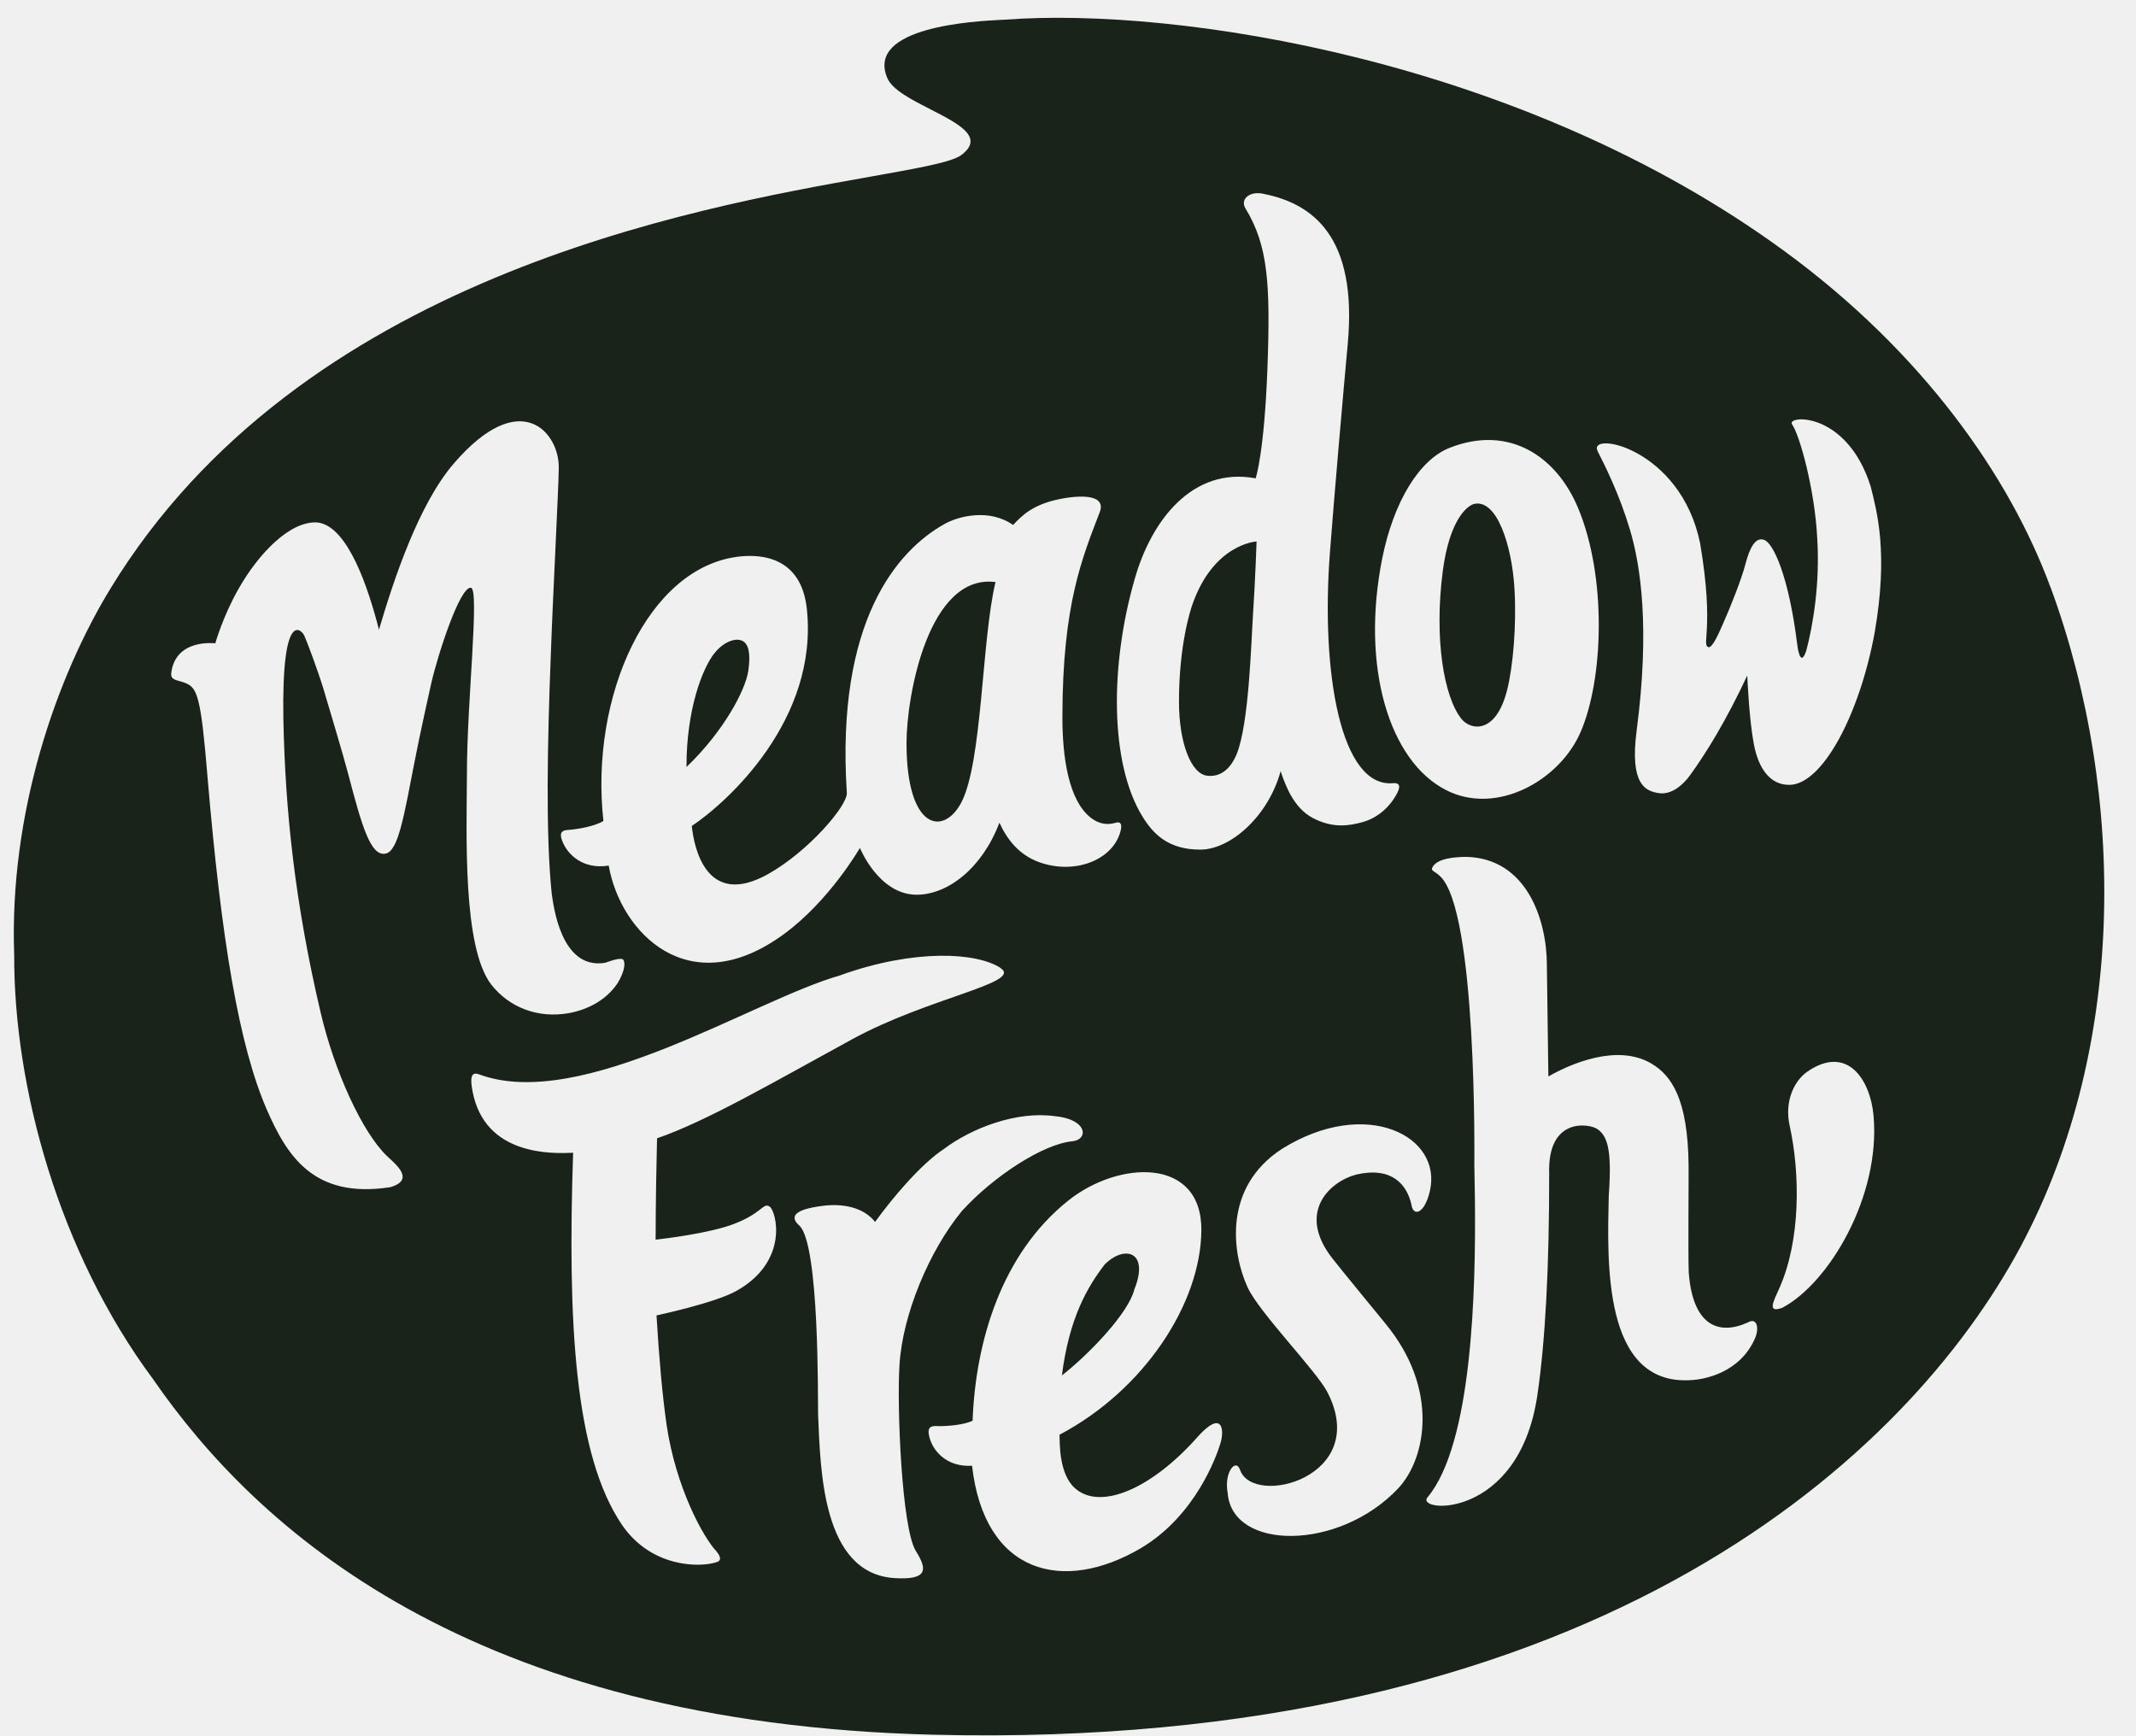
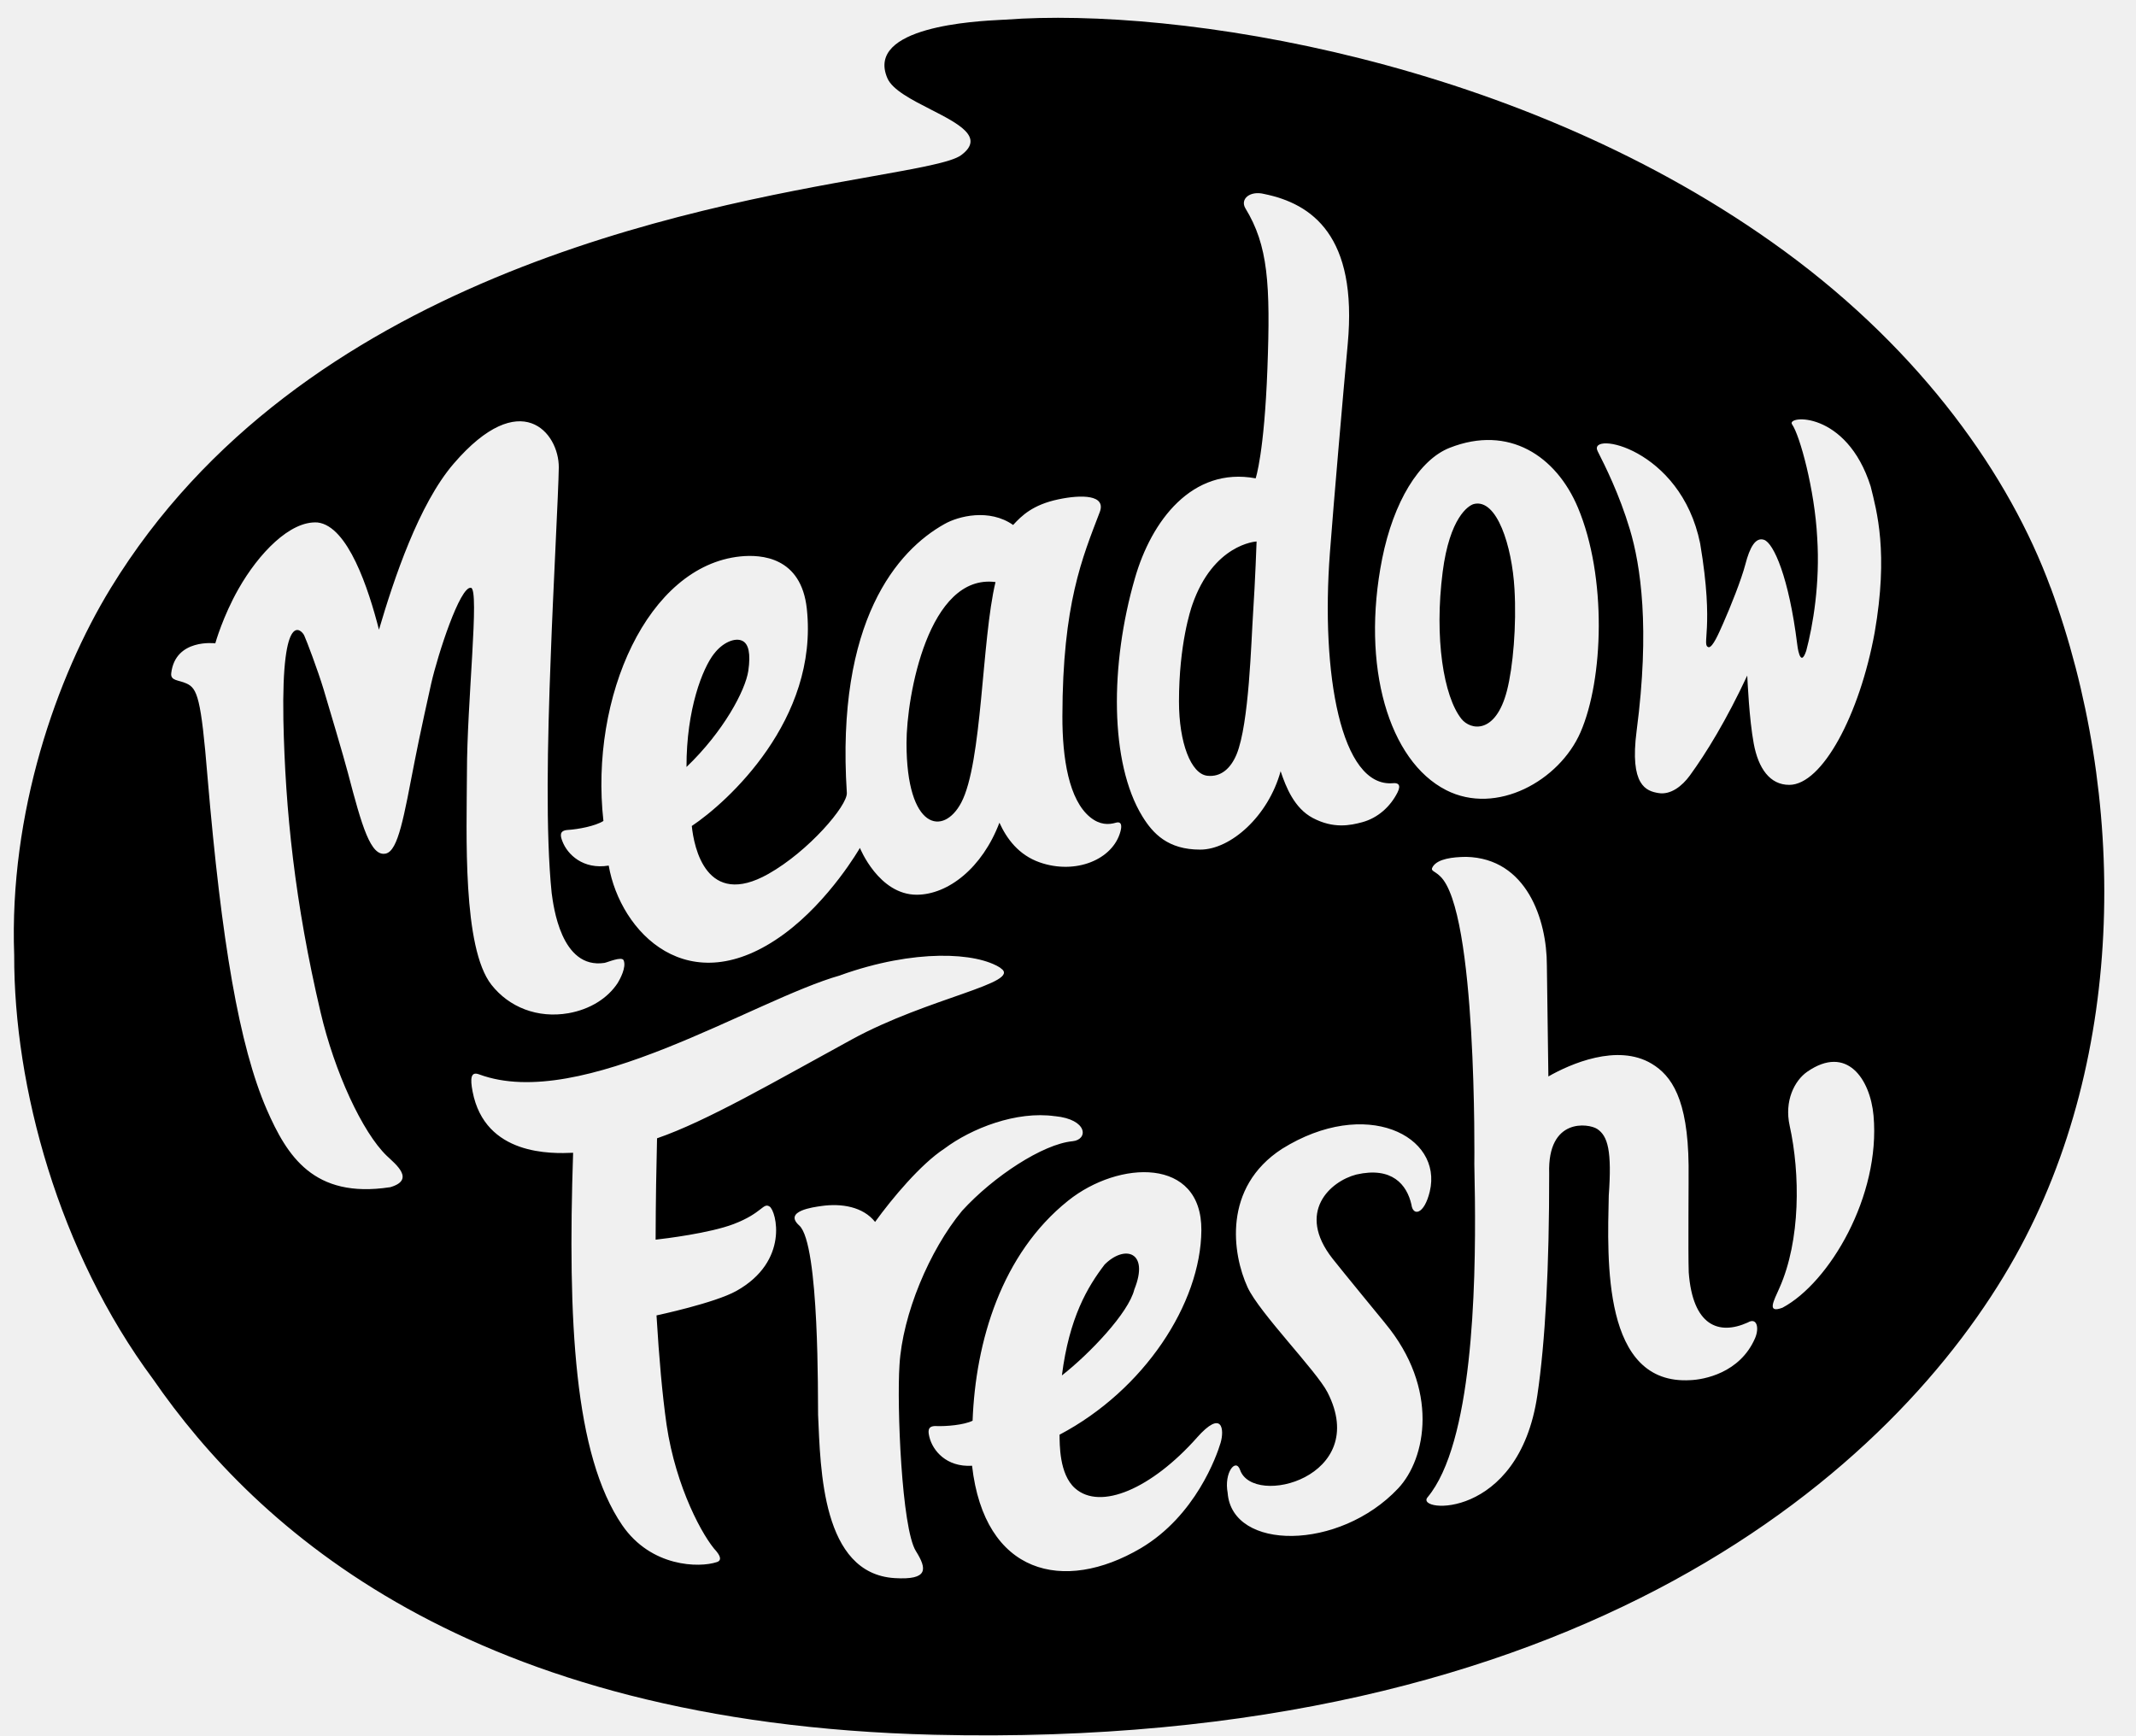
<svg xmlns="http://www.w3.org/2000/svg" width="48" height="39" viewBox="0 0 48 39" fill="none">
  <g clip-path="url(#clip0_4016_326)">
-     <path fill-rule="evenodd" clip-rule="evenodd" d="M22.599 0.441C26.427 0.154 34.191 1.318 40.104 5.647C43.207 7.919 45.16 10.704 46.079 13.201H46.081C47.79 17.846 47.82 23.705 45.284 28.242C42.637 32.977 35.567 39.337 20.993 38.986C10.526 38.735 5.747 34.336 3.442 30.998C1.315 28.134 0.31 24.42 0.319 21.464C0.202 18.274 1.266 15.216 2.489 13.216C6.75 6.247 15.534 4.686 19.562 3.97C20.644 3.777 21.384 3.646 21.599 3.487C22.14 3.086 21.539 2.779 20.909 2.457C20.488 2.242 20.054 2.019 19.942 1.759C19.439 0.598 21.928 0.475 22.499 0.446C22.546 0.444 22.581 0.442 22.599 0.441ZM23.706 25.085C22.842 24.962 21.831 25.357 21.221 25.815C20.691 26.162 20.048 26.931 19.665 27.461C19.396 27.121 18.912 27.037 18.449 27.105C18.283 27.129 17.597 27.216 17.961 27.542C18.419 27.952 18.376 31.488 18.384 31.797C18.439 33.011 18.465 35.366 20.106 35.466C20.865 35.512 20.834 35.262 20.582 34.859C20.26 34.345 20.153 31.575 20.213 30.681C20.28 29.54 20.885 28.1 21.62 27.211C22.327 26.436 23.438 25.71 24.101 25.648C24.458 25.614 24.452 25.157 23.706 25.084V25.085ZM26.997 27.649C27.009 26 25.143 26.073 24.005 26.982C22.502 28.182 21.922 30.155 21.856 31.929C21.66 32.025 21.266 32.058 21.035 32.049C20.834 32.041 20.856 32.176 20.886 32.298C20.96 32.598 21.264 32.975 21.844 32.941C22.122 35.384 23.9 35.815 25.636 34.794C26.867 34.064 27.341 32.721 27.429 32.426C27.516 32.131 27.471 31.662 26.896 32.31H26.897C25.879 33.454 24.73 33.954 24.158 33.447C23.799 33.129 23.814 32.448 23.81 32.243C25.708 31.243 26.985 29.297 26.997 27.649ZM22.486 21.755C21.949 21.401 20.55 21.321 18.885 21.917V21.919C16.933 22.468 13.068 24.999 10.766 24.145C10.581 24.076 10.562 24.229 10.62 24.531C10.898 25.978 12.402 25.928 12.879 25.907C12.753 29.703 12.905 32.7 13.982 34.276C14.633 35.225 15.716 35.235 16.102 35.108C16.179 35.087 16.232 35.027 16.102 34.867C15.807 34.555 15.19 33.443 14.979 32.018C14.882 31.331 14.811 30.528 14.753 29.562C14.766 29.559 16.059 29.285 16.548 29.012C17.747 28.341 17.442 27.213 17.295 27.116C17.147 27.02 17.134 27.262 16.487 27.509C15.951 27.714 14.941 27.837 14.733 27.86C14.735 26.983 14.75 26.175 14.765 25.582C15.892 25.193 17.418 24.301 19.142 23.36C20.865 22.418 22.988 22.089 22.486 21.758V21.755ZM32.13 26.777C32.428 25.528 30.694 24.644 28.809 25.819C27.471 26.688 27.692 28.181 28.035 28.929C28.299 29.504 29.587 30.811 29.833 31.294C30.805 33.197 28.162 33.882 27.867 33.035C27.77 32.757 27.502 33.096 27.588 33.551V33.553C27.689 34.853 30.092 34.861 31.42 33.449C32.048 32.781 32.351 31.212 31.124 29.735L31.125 29.735C31.12 29.729 30.14 28.536 29.944 28.285C29.123 27.238 29.895 26.547 30.48 26.396C31.281 26.213 31.615 26.623 31.717 27.069C31.75 27.34 32.005 27.3 32.13 26.777ZM32.949 19.257C32.637 19.26 32.315 19.301 32.201 19.472C32.131 19.579 32.233 19.566 32.359 19.689C33.197 20.459 33.132 26.102 33.131 26.159L33.144 26.935C33.166 28.977 33.09 32.441 32.079 33.651C31.792 33.995 34.13 34.175 34.547 31.358C34.725 30.158 34.816 28.468 34.813 26.372V26.371C34.773 25.11 35.699 25.248 35.889 25.37C36.133 25.529 36.224 25.864 36.152 26.868C36.121 28.315 36.001 31.136 37.987 31.017C38.281 31.006 39.096 30.863 39.438 30.078C39.539 29.848 39.483 29.599 39.277 29.721C38.617 30.019 38.037 29.789 37.949 28.594C37.933 28.142 37.95 26.433 37.946 26.187C37.929 24.694 37.561 24.173 37.117 23.906C36.346 23.443 35.28 23.914 34.795 24.192C34.785 23.399 34.772 22.562 34.761 21.69C34.761 20.674 34.31 19.289 32.949 19.257ZM24.819 28.423C25.269 27.968 25.835 28.122 25.491 28.978C25.363 29.505 24.482 30.427 23.863 30.911C24.027 29.614 24.439 28.921 24.82 28.423H24.819ZM42.102 25.072C42.027 24.25 41.503 23.469 40.613 24.085C40.325 24.285 40.094 24.742 40.217 25.298C40.455 26.378 40.464 27.874 39.988 28.944C39.851 29.252 39.701 29.521 40.056 29.389C41.109 28.827 42.263 26.878 42.102 25.072ZM12.557 10.507C12.564 9.723 11.702 8.668 10.196 10.419C9.413 11.326 8.851 13.013 8.516 14.152C8.282 13.233 7.82 11.822 7.137 11.742C6.518 11.698 5.81 12.442 5.361 13.232C5.009 13.852 4.843 14.441 4.838 14.458C4.835 14.458 3.941 14.343 3.848 15.128C3.827 15.304 4.014 15.279 4.19 15.36C4.434 15.47 4.518 15.677 4.664 17.469C4.978 21.166 5.374 23.504 5.995 24.936C6.45 25.975 7.044 26.942 8.758 26.682V26.684C9.35 26.518 8.883 26.159 8.691 25.975C8.144 25.448 7.518 24.092 7.203 22.745C6.626 20.285 6.41 18.214 6.368 16.174C6.324 13.62 6.792 14.177 6.837 14.283C6.887 14.389 7.14 15.058 7.27 15.486C7.36 15.786 7.73 17.028 7.819 17.372C8.135 18.579 8.331 19.257 8.669 19.183C8.951 19.12 9.076 18.351 9.32 17.098C9.41 16.625 9.682 15.385 9.69 15.361C9.837 14.715 10.338 13.166 10.584 13.21C10.78 13.247 10.493 15.777 10.493 17.361C10.487 18.744 10.389 21.296 11.043 22.131C11.439 22.636 12.08 22.892 12.777 22.77C13.253 22.685 13.654 22.44 13.883 22.088C13.929 22.012 14.082 21.736 14.014 21.581C13.972 21.486 13.646 21.63 13.583 21.64C12.604 21.787 12.436 20.351 12.397 20.07C12.261 18.741 12.3 16.708 12.377 14.737C12.427 13.309 12.552 11.011 12.557 10.507ZM24.713 11.51C24.863 11.118 24.306 11.112 23.784 11.222C23.206 11.344 22.96 11.589 22.767 11.798C22.231 11.422 21.536 11.599 21.224 11.777C20.169 12.366 18.78 13.948 19.03 17.819C19.046 18.106 18.171 19.13 17.267 19.64C15.869 20.429 15.594 19.039 15.546 18.563C16.34 18.034 18.398 16.178 18.131 13.683C18.006 12.513 17.105 12.457 16.636 12.505C14.554 12.719 13.249 15.664 13.56 18.45C13.376 18.566 12.989 18.638 12.758 18.652C12.556 18.665 12.595 18.797 12.641 18.914C12.754 19.204 13.104 19.547 13.678 19.453H13.679C13.937 20.944 15.473 22.567 17.62 20.99C18.644 20.238 19.316 19.069 19.324 19.056C19.324 19.057 19.747 20.108 20.601 20.108C21.305 20.106 22.073 19.507 22.459 18.489C22.623 18.849 22.889 19.213 23.362 19.38C24.17 19.664 25.011 19.319 25.179 18.685C25.207 18.581 25.218 18.448 25.073 18.49C24.912 18.537 24.716 18.541 24.502 18.369C24.019 17.981 23.872 17.041 23.874 16.098C23.878 13.568 24.323 12.532 24.713 11.51ZM28.411 4.36C28.095 4.279 27.863 4.468 27.985 4.679C28.497 5.515 28.552 6.382 28.481 8.287C28.41 10.192 28.217 10.75 28.217 10.75C26.79 10.485 25.872 11.706 25.503 12.998C24.941 14.937 24.936 17.147 25.67 18.345C25.91 18.736 26.247 19.095 26.972 19.094C27.655 19.094 28.501 18.342 28.778 17.332C28.9 17.695 29.086 18.162 29.499 18.382C29.967 18.63 30.345 18.55 30.612 18.478C30.967 18.382 31.246 18.124 31.404 17.811C31.496 17.629 31.407 17.591 31.307 17.601H31.306C30.128 17.708 29.681 15.124 29.885 12.429C29.97 11.293 30.192 8.744 30.286 7.733C30.512 5.297 29.48 4.578 28.411 4.36ZM22.371 13.081C22.058 14.382 22.076 17.142 21.6 18.04C21.2 18.794 20.371 18.652 20.371 16.701C20.371 15.637 20.866 12.887 22.371 13.081ZM35.459 11.408C34.971 10.248 33.907 9.541 32.579 10.063C31.888 10.334 31.315 11.284 31.06 12.555C30.578 14.982 31.214 17.103 32.496 17.756L32.497 17.757C33.632 18.335 35.043 17.543 35.516 16.459C36.035 15.27 36.113 12.964 35.459 11.408ZM42.038 10.933C41.495 9.216 40.127 9.334 40.272 9.538C40.444 9.781 40.781 11.005 40.836 12.084C40.903 13.107 40.74 14.061 40.59 14.624C40.45 15.048 40.387 14.487 40.386 14.473C40.2 12.978 39.858 12.207 39.642 12.132C39.452 12.067 39.322 12.294 39.221 12.685C39.132 13.026 38.891 13.631 38.722 14.012C38.615 14.254 38.491 14.539 38.401 14.546C38.218 14.505 38.534 14.161 38.206 12.215C37.769 10.058 35.67 9.675 35.902 10.139C36.07 10.473 36.386 11.096 36.627 11.9C36.868 12.705 37.081 14.111 36.778 16.425C36.617 17.657 36.996 17.778 37.269 17.823C37.542 17.869 37.799 17.668 37.973 17.43C38.344 16.921 38.794 16.187 39.264 15.182C39.271 15.306 39.307 16.157 39.41 16.712C39.513 17.267 39.772 17.64 40.209 17.639C40.951 17.637 41.789 16.061 42.127 14.217C42.44 12.419 42.175 11.487 42.038 10.934V10.933ZM28.238 12.169C28.238 12.169 28.207 13.065 28.159 13.781V13.783C28.117 14.403 28.071 16.268 27.788 16.954C27.656 17.27 27.436 17.468 27.13 17.434C26.764 17.393 26.494 16.694 26.494 15.767C26.494 14.478 26.758 13.694 26.793 13.593C27.266 12.23 28.218 12.17 28.238 12.169ZM16.046 14.693C16.233 14.444 16.515 14.32 16.682 14.402C16.823 14.47 16.872 14.687 16.816 15.076C16.75 15.517 16.261 16.438 15.427 17.237C15.424 15.935 15.79 15.018 16.046 14.691V14.693ZM33.12 11.327C33.639 11.198 33.978 12.273 34.033 13.231C34.082 14.057 34 14.996 33.864 15.523C33.609 16.508 33.047 16.413 32.841 16.156C32.441 15.652 32.228 14.342 32.42 12.849C32.577 11.637 32.993 11.361 33.121 11.327H33.12ZM38.214 12.182L38.217 12.172L38.214 12.161V12.182Z" fill="#192319" />
+     <path fill-rule="evenodd" clip-rule="evenodd" d="M22.599 0.441C26.427 0.154 34.191 1.318 40.104 5.647C43.207 7.919 45.16 10.704 46.079 13.201H46.081C47.79 17.846 47.82 23.705 45.284 28.242C42.637 32.977 35.567 39.337 20.993 38.986C10.526 38.735 5.747 34.336 3.442 30.998C1.315 28.134 0.31 24.42 0.319 21.464C0.202 18.274 1.266 15.216 2.489 13.216C6.75 6.247 15.534 4.686 19.562 3.97C20.644 3.777 21.384 3.646 21.599 3.487C22.14 3.086 21.539 2.779 20.909 2.457C20.488 2.242 20.054 2.019 19.942 1.759C19.439 0.598 21.928 0.475 22.499 0.446C22.546 0.444 22.581 0.442 22.599 0.441ZM23.706 25.085C22.842 24.962 21.831 25.357 21.221 25.815C20.691 26.162 20.048 26.931 19.665 27.461C19.396 27.121 18.912 27.037 18.449 27.105C18.283 27.129 17.597 27.216 17.961 27.542C18.419 27.952 18.376 31.488 18.384 31.797C18.439 33.011 18.465 35.366 20.106 35.466C20.865 35.512 20.834 35.262 20.582 34.859C20.26 34.345 20.153 31.575 20.213 30.681C20.28 29.54 20.885 28.1 21.62 27.211C22.327 26.436 23.438 25.71 24.101 25.648C24.458 25.614 24.452 25.157 23.706 25.084V25.085ZM26.997 27.649C27.009 26 25.143 26.073 24.005 26.982C22.502 28.182 21.922 30.155 21.856 31.929C21.66 32.025 21.266 32.058 21.035 32.049C20.834 32.041 20.856 32.176 20.886 32.298C20.96 32.598 21.264 32.975 21.844 32.941C22.122 35.384 23.9 35.815 25.636 34.794C26.867 34.064 27.341 32.721 27.429 32.426C27.516 32.131 27.471 31.662 26.896 32.31H26.897C25.879 33.454 24.73 33.954 24.158 33.447C23.799 33.129 23.814 32.448 23.81 32.243C25.708 31.243 26.985 29.297 26.997 27.649ZM22.486 21.755C21.949 21.401 20.55 21.321 18.885 21.917V21.919C16.933 22.468 13.068 24.999 10.766 24.145C10.581 24.076 10.562 24.229 10.62 24.531C10.898 25.978 12.402 25.928 12.879 25.907C12.753 29.703 12.905 32.7 13.982 34.276C14.633 35.225 15.716 35.235 16.102 35.108C16.179 35.087 16.232 35.027 16.102 34.867C15.807 34.555 15.19 33.443 14.979 32.018C14.882 31.331 14.811 30.528 14.753 29.562C14.766 29.559 16.059 29.285 16.548 29.012C17.747 28.341 17.442 27.213 17.295 27.116C17.147 27.02 17.134 27.262 16.487 27.509C15.951 27.714 14.941 27.837 14.733 27.86C14.735 26.983 14.75 26.175 14.765 25.582C15.892 25.193 17.418 24.301 19.142 23.36C20.865 22.418 22.988 22.089 22.486 21.758V21.755ZM32.13 26.777C32.428 25.528 30.694 24.644 28.809 25.819C27.471 26.688 27.692 28.181 28.035 28.929C28.299 29.504 29.587 30.811 29.833 31.294C30.805 33.197 28.162 33.882 27.867 33.035C27.77 32.757 27.502 33.096 27.588 33.551V33.553C27.689 34.853 30.092 34.861 31.42 33.449C32.048 32.781 32.351 31.212 31.124 29.735L31.125 29.735C31.12 29.729 30.14 28.536 29.944 28.285C29.123 27.238 29.895 26.547 30.48 26.396C31.281 26.213 31.615 26.623 31.717 27.069C31.75 27.34 32.005 27.3 32.13 26.777ZM32.949 19.257C32.637 19.26 32.315 19.301 32.201 19.472C32.131 19.579 32.233 19.566 32.359 19.689C33.197 20.459 33.132 26.102 33.131 26.159L33.144 26.935C33.166 28.977 33.09 32.441 32.079 33.651C31.792 33.995 34.13 34.175 34.547 31.358C34.725 30.158 34.816 28.468 34.813 26.372V26.371C34.773 25.11 35.699 25.248 35.889 25.37C36.133 25.529 36.224 25.864 36.152 26.868C36.121 28.315 36.001 31.136 37.987 31.017C38.281 31.006 39.096 30.863 39.438 30.078C39.539 29.848 39.483 29.599 39.277 29.721C38.617 30.019 38.037 29.789 37.949 28.594C37.933 28.142 37.95 26.433 37.946 26.187C37.929 24.694 37.561 24.173 37.117 23.906C36.346 23.443 35.28 23.914 34.795 24.192C34.785 23.399 34.772 22.562 34.761 21.69C34.761 20.674 34.31 19.289 32.949 19.257ZM24.819 28.423C25.269 27.968 25.835 28.122 25.491 28.978C25.363 29.505 24.482 30.427 23.863 30.911C24.027 29.614 24.439 28.921 24.82 28.423H24.819ZM42.102 25.072C42.027 24.25 41.503 23.469 40.613 24.085C40.325 24.285 40.094 24.742 40.217 25.298C40.455 26.378 40.464 27.874 39.988 28.944C39.851 29.252 39.701 29.521 40.056 29.389C41.109 28.827 42.263 26.878 42.102 25.072ZM12.557 10.507C12.564 9.723 11.702 8.668 10.196 10.419C9.413 11.326 8.851 13.013 8.516 14.152C8.282 13.233 7.82 11.822 7.137 11.742C6.518 11.698 5.81 12.442 5.361 13.232C5.009 13.852 4.843 14.441 4.838 14.458C4.835 14.458 3.941 14.343 3.848 15.128C3.827 15.304 4.014 15.279 4.19 15.36C4.434 15.47 4.518 15.677 4.664 17.469C4.978 21.166 5.374 23.504 5.995 24.936C6.45 25.975 7.044 26.942 8.758 26.682V26.684C9.35 26.518 8.883 26.159 8.691 25.975C8.144 25.448 7.518 24.092 7.203 22.745C6.626 20.285 6.41 18.214 6.368 16.174C6.324 13.62 6.792 14.177 6.837 14.283C6.887 14.389 7.14 15.058 7.27 15.486C7.36 15.786 7.73 17.028 7.819 17.372C8.135 18.579 8.331 19.257 8.669 19.183C8.951 19.12 9.076 18.351 9.32 17.098C9.41 16.625 9.682 15.385 9.69 15.361C9.837 14.715 10.338 13.166 10.584 13.21C10.78 13.247 10.493 15.777 10.493 17.361C10.487 18.744 10.389 21.296 11.043 22.131C11.439 22.636 12.08 22.892 12.777 22.77C13.253 22.685 13.654 22.44 13.883 22.088C13.929 22.012 14.082 21.736 14.014 21.581C13.972 21.486 13.646 21.63 13.583 21.64C12.604 21.787 12.436 20.351 12.397 20.07C12.261 18.741 12.3 16.708 12.377 14.737C12.427 13.309 12.552 11.011 12.557 10.507ZM24.713 11.51C24.863 11.118 24.306 11.112 23.784 11.222C23.206 11.344 22.96 11.589 22.767 11.798C22.231 11.422 21.536 11.599 21.224 11.777C20.169 12.366 18.78 13.948 19.03 17.819C19.046 18.106 18.171 19.13 17.267 19.64C15.869 20.429 15.594 19.039 15.546 18.563C16.34 18.034 18.398 16.178 18.131 13.683C18.006 12.513 17.105 12.457 16.636 12.505C14.554 12.719 13.249 15.664 13.56 18.45C13.376 18.566 12.989 18.638 12.758 18.652C12.556 18.665 12.595 18.797 12.641 18.914C12.754 19.204 13.104 19.547 13.678 19.453H13.679C13.937 20.944 15.473 22.567 17.62 20.99C18.644 20.238 19.316 19.069 19.324 19.056C19.324 19.057 19.747 20.108 20.601 20.108C21.305 20.106 22.073 19.507 22.459 18.489C22.623 18.849 22.889 19.213 23.362 19.38C24.17 19.664 25.011 19.319 25.179 18.685C25.207 18.581 25.218 18.448 25.073 18.49C24.912 18.537 24.716 18.541 24.502 18.369C24.019 17.981 23.872 17.041 23.874 16.098C23.878 13.568 24.323 12.532 24.713 11.51ZM28.411 4.36C28.095 4.279 27.863 4.468 27.985 4.679C28.497 5.515 28.552 6.382 28.481 8.287C28.41 10.192 28.217 10.75 28.217 10.75C26.79 10.485 25.872 11.706 25.503 12.998C24.941 14.937 24.936 17.147 25.67 18.345C25.91 18.736 26.247 19.095 26.972 19.094C27.655 19.094 28.501 18.342 28.778 17.332C28.9 17.695 29.086 18.162 29.499 18.382C29.967 18.63 30.345 18.55 30.612 18.478C30.967 18.382 31.246 18.124 31.404 17.811C31.496 17.629 31.407 17.591 31.307 17.601H31.306C30.128 17.708 29.681 15.124 29.885 12.429C29.97 11.293 30.192 8.744 30.286 7.733C30.512 5.297 29.48 4.578 28.411 4.36ZM22.371 13.081C22.058 14.382 22.076 17.142 21.6 18.04C21.2 18.794 20.371 18.652 20.371 16.701C20.371 15.637 20.866 12.887 22.371 13.081ZM35.459 11.408C34.971 10.248 33.907 9.541 32.579 10.063C31.888 10.334 31.315 11.284 31.06 12.555C30.578 14.982 31.214 17.103 32.496 17.756L32.497 17.757C33.632 18.335 35.043 17.543 35.516 16.459C36.035 15.27 36.113 12.964 35.459 11.408ZM42.038 10.933C41.495 9.216 40.127 9.334 40.272 9.538C40.444 9.781 40.781 11.005 40.836 12.084C40.903 13.107 40.74 14.061 40.59 14.624C40.45 15.048 40.387 14.487 40.386 14.473C40.2 12.978 39.858 12.207 39.642 12.132C39.452 12.067 39.322 12.294 39.221 12.685C39.132 13.026 38.891 13.631 38.722 14.012C38.615 14.254 38.491 14.539 38.401 14.546C38.218 14.505 38.534 14.161 38.206 12.215C37.769 10.058 35.67 9.675 35.902 10.139C36.07 10.473 36.386 11.096 36.627 11.9C36.868 12.705 37.081 14.111 36.778 16.425C36.617 17.657 36.996 17.778 37.269 17.823C37.542 17.869 37.799 17.668 37.973 17.43C38.344 16.921 38.794 16.187 39.264 15.182C39.271 15.306 39.307 16.157 39.41 16.712C39.513 17.267 39.772 17.64 40.209 17.639C40.951 17.637 41.789 16.061 42.127 14.217C42.44 12.419 42.175 11.487 42.038 10.934V10.933ZM28.238 12.169C28.238 12.169 28.207 13.065 28.159 13.781V13.783C28.117 14.403 28.071 16.268 27.788 16.954C27.656 17.27 27.436 17.468 27.13 17.434C26.764 17.393 26.494 16.694 26.494 15.767C26.494 14.478 26.758 13.694 26.793 13.593C27.266 12.23 28.218 12.17 28.238 12.169ZM16.046 14.693C16.233 14.444 16.515 14.32 16.682 14.402C16.823 14.47 16.872 14.687 16.816 15.076C16.75 15.517 16.261 16.438 15.427 17.237C15.424 15.935 15.79 15.018 16.046 14.691V14.693ZM33.12 11.327C33.639 11.198 33.978 12.273 34.033 13.231C34.082 14.057 34 14.996 33.864 15.523C33.609 16.508 33.047 16.413 32.841 16.156C32.441 15.652 32.228 14.342 32.42 12.849C32.577 11.637 32.993 11.361 33.121 11.327H33.12ZM38.214 12.182L38.217 12.172L38.214 12.161V12.182Z" fill="currentColor" />
  </g>
  <defs>
    <clipPath id="clip0_4016_326">
      <rect width="46.977" height="38.601" fill="white" transform="translate(0.311035 0.39917)" />
    </clipPath>
  </defs>
</svg>
